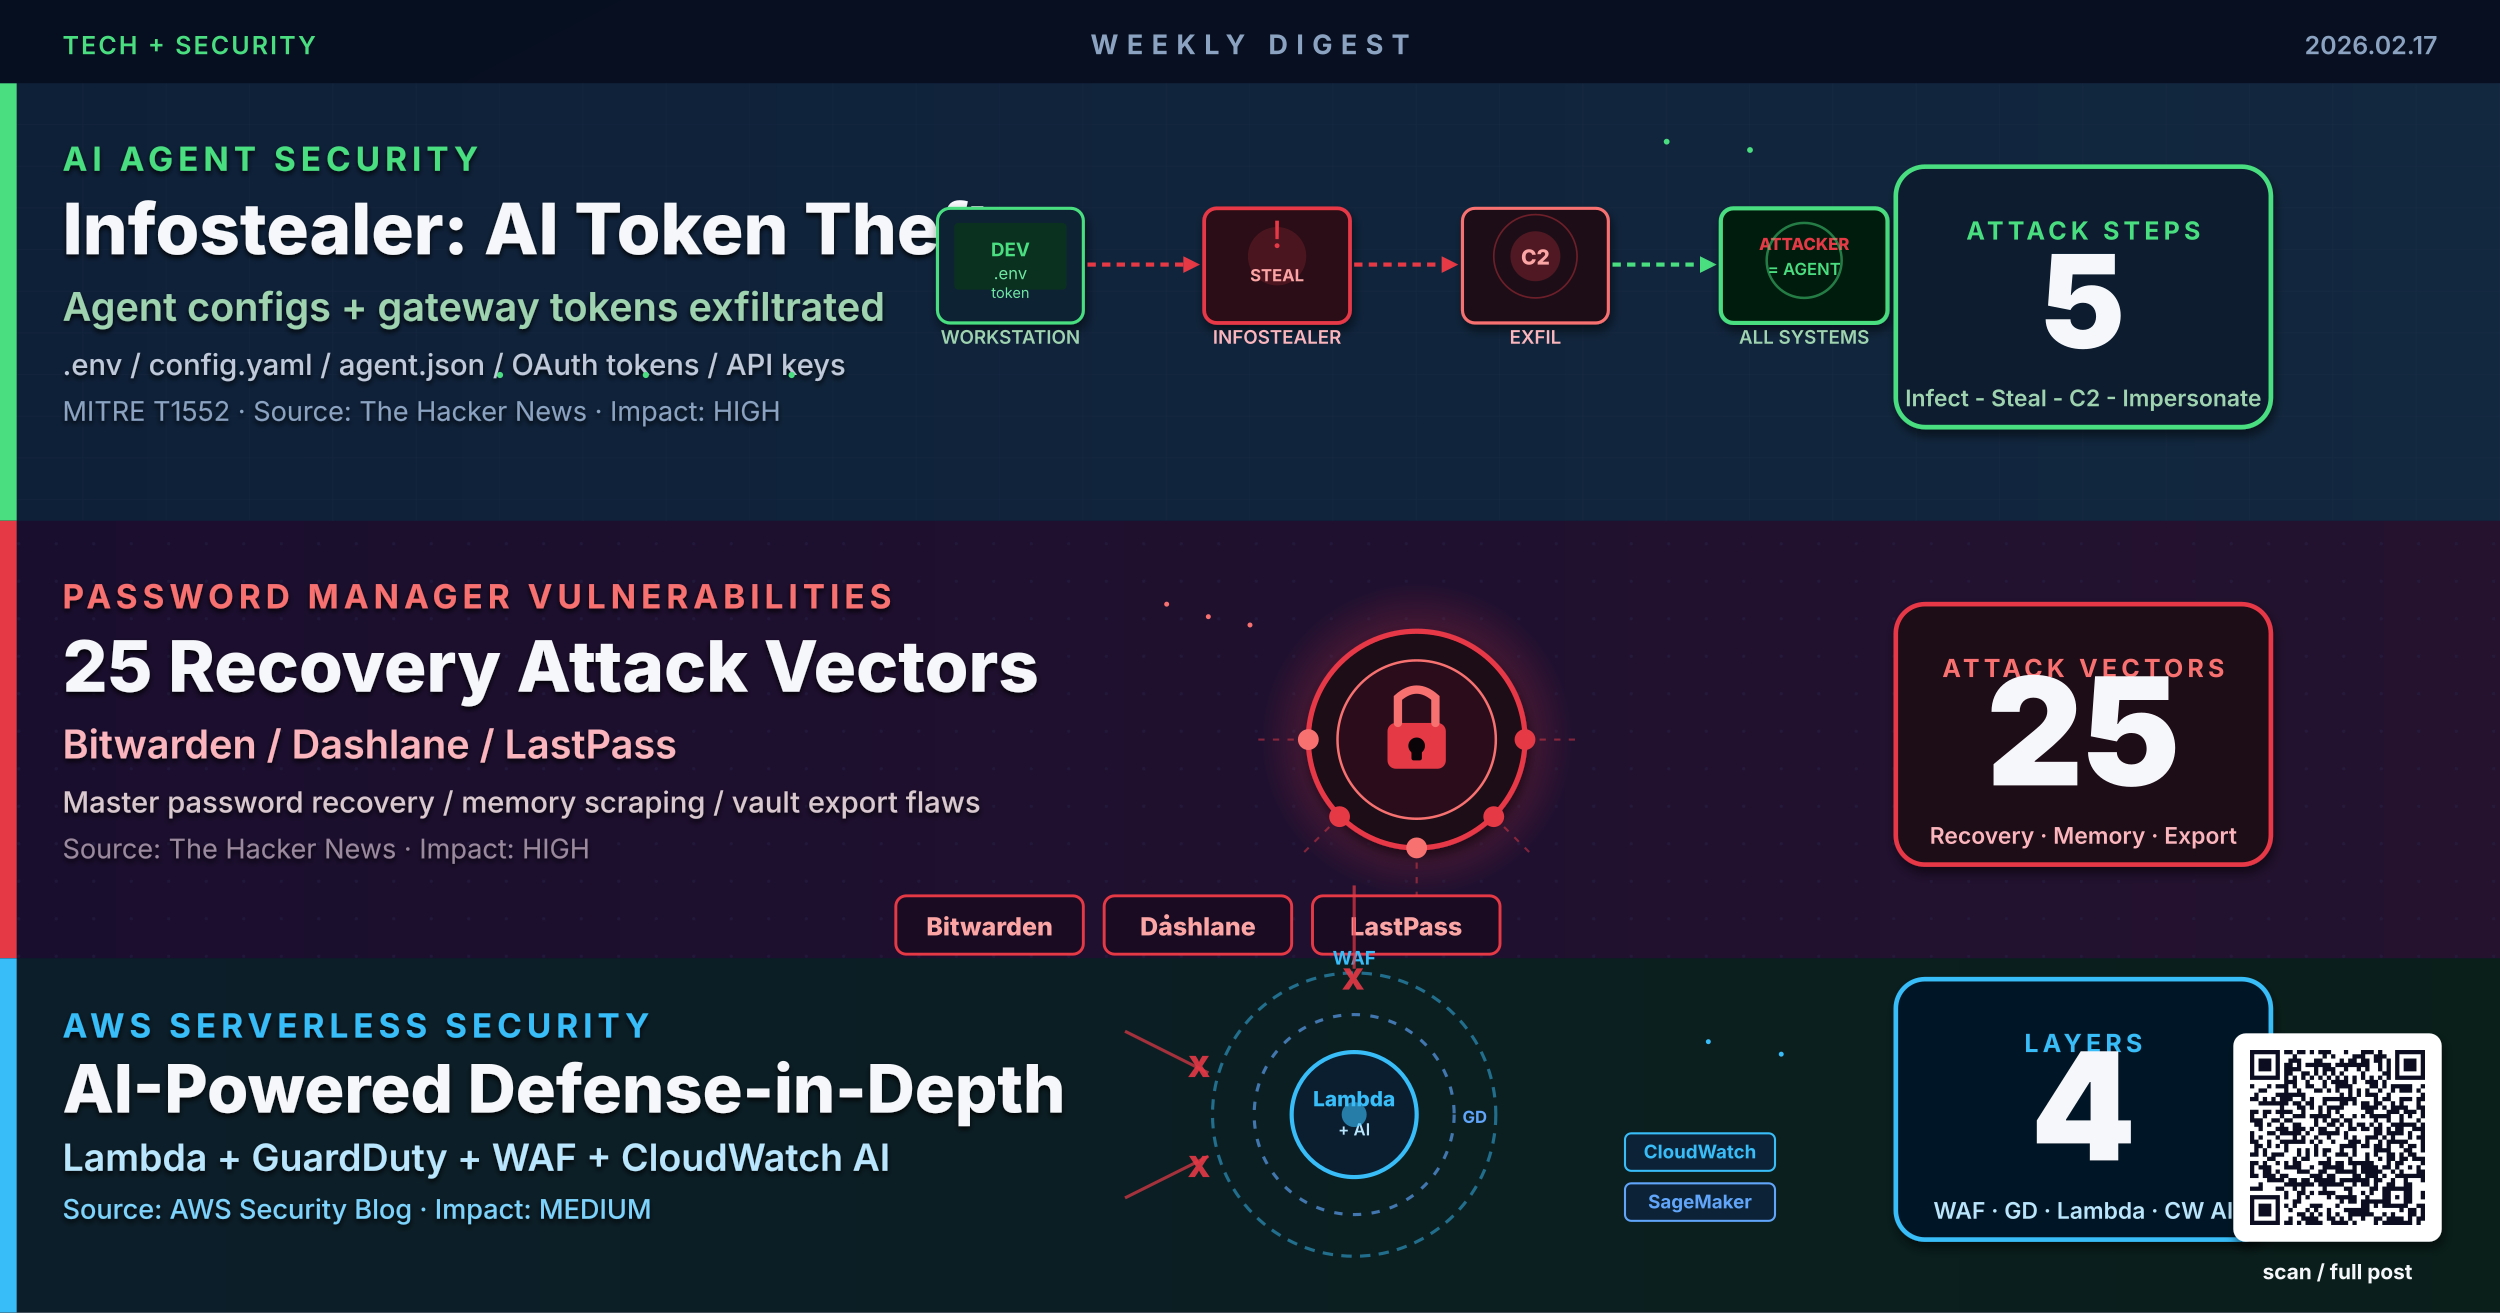
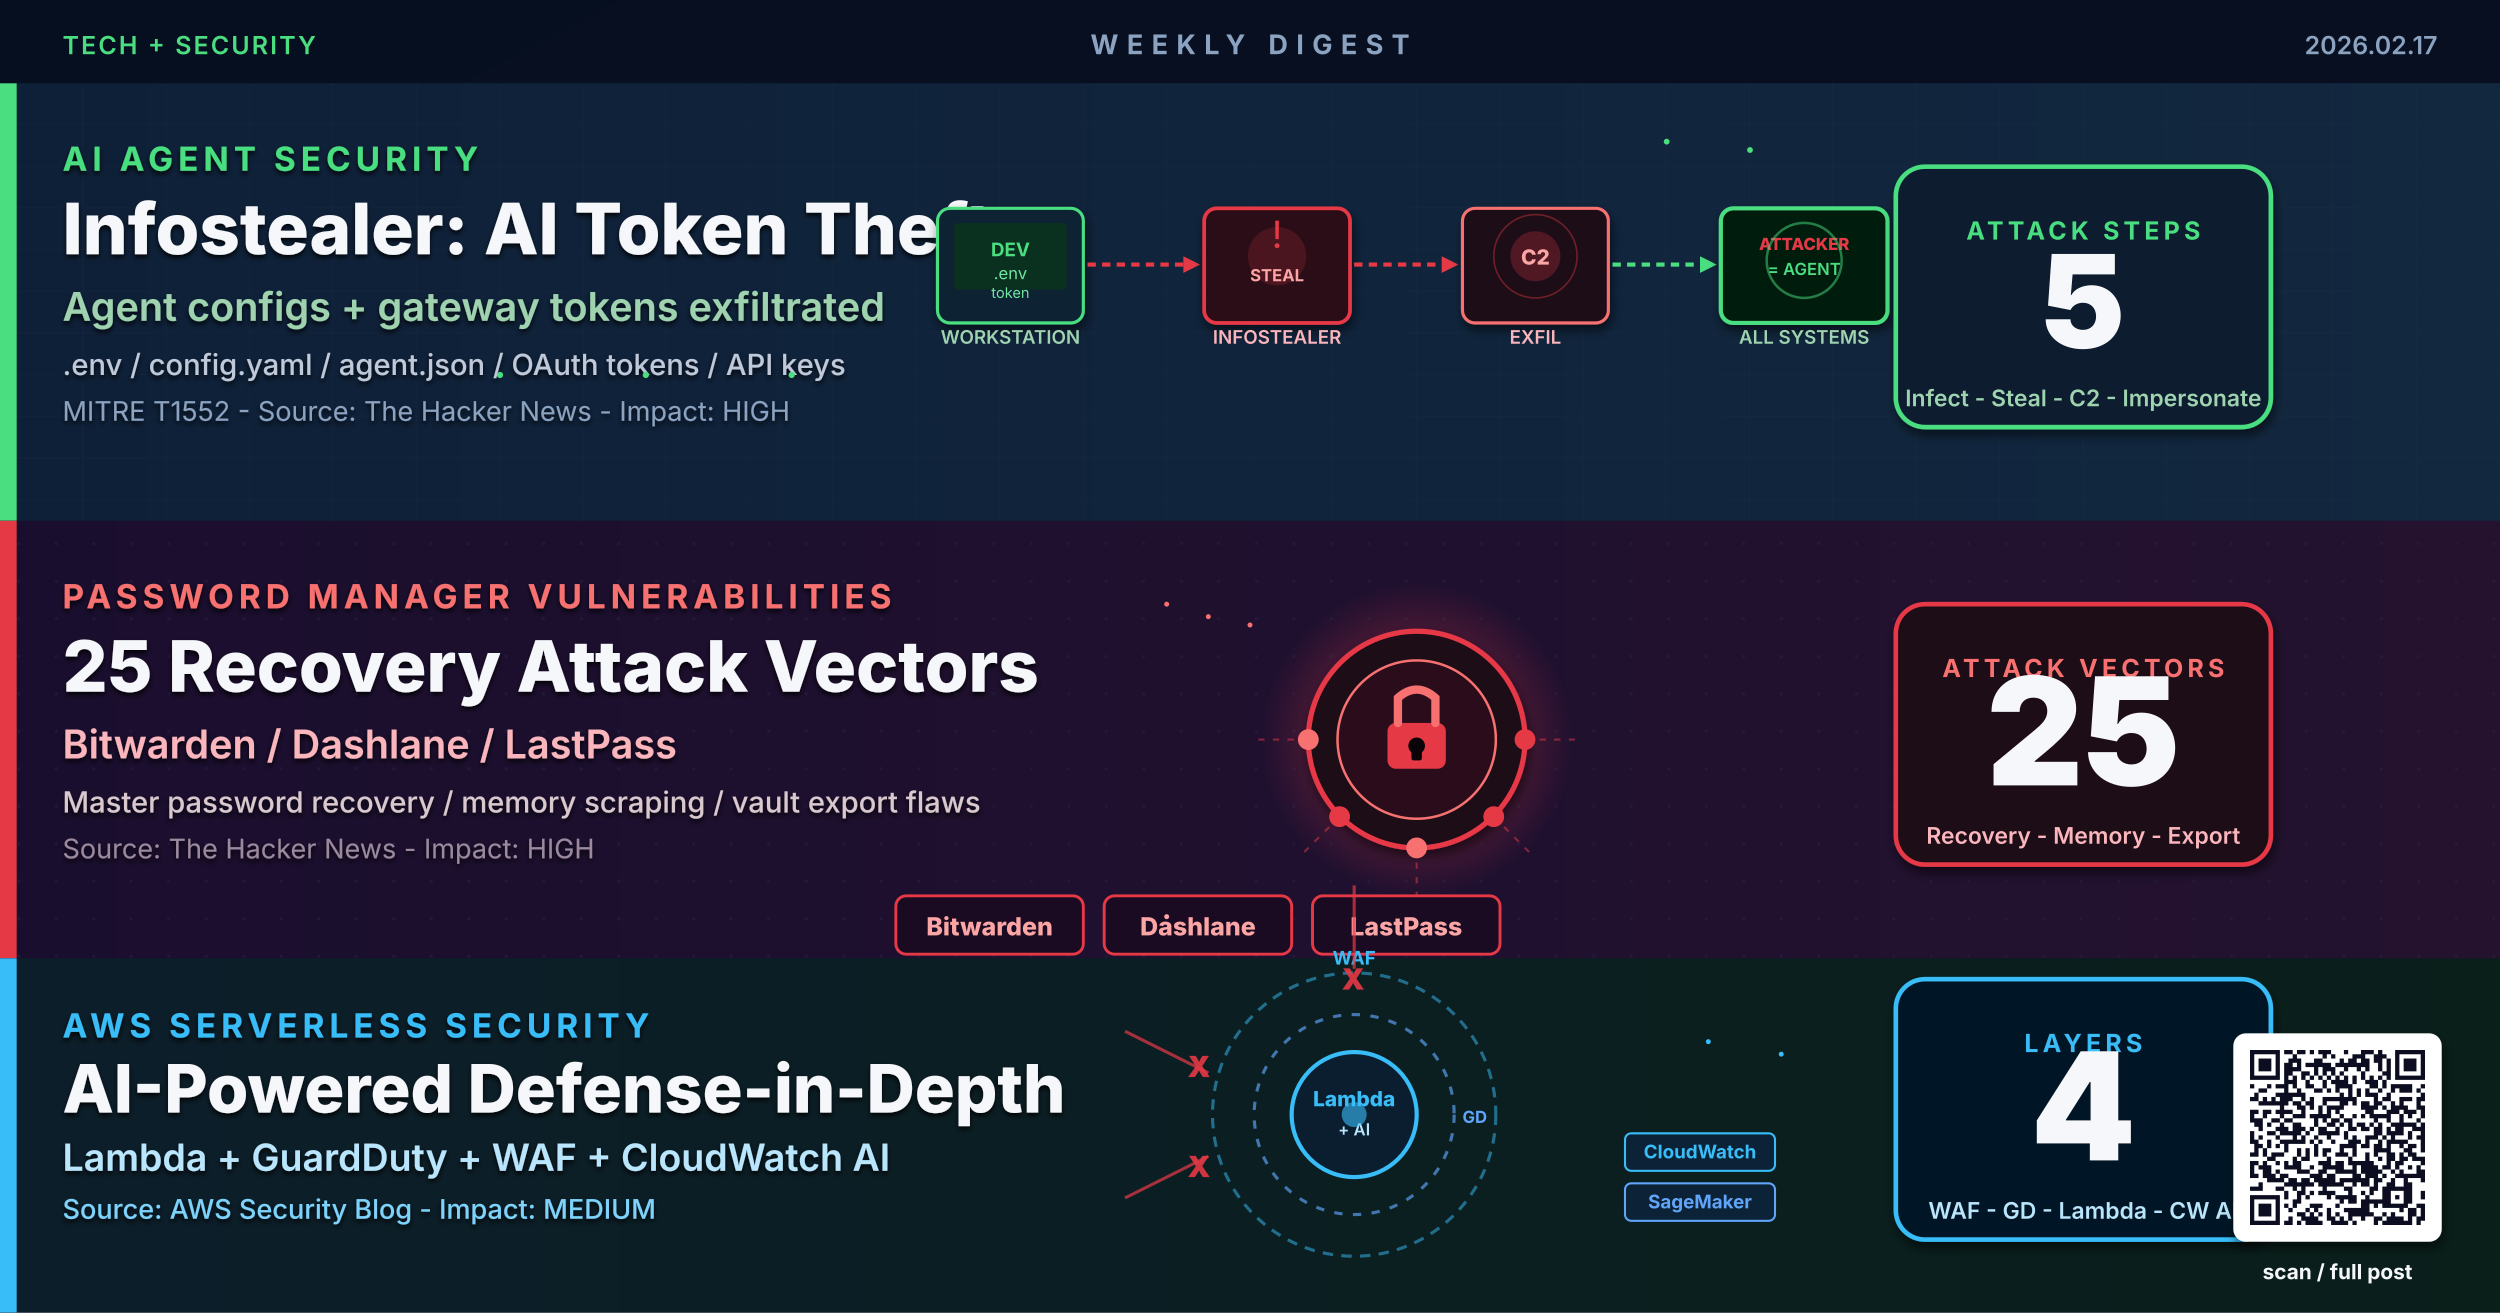
<svg xmlns="http://www.w3.org/2000/svg" viewBox="0 0 1200 630" width="1200" height="630" role="img" aria-label="Research-based weekly digest cover: Infostealer AI agent token theft, password manager 25 attacks, AWS serverless defense-in-depth">
  <defs>
    <linearGradient id="bgSpread" x1="0%" y1="0%" x2="100%" y2="100%">
      <stop offset="0%" stop-color="#0A1226" />
      <stop offset="50%" stop-color="#0C1430" />
      <stop offset="100%" stop-color="#131038" />
    </linearGradient>
    <linearGradient id="bandA" x1="0%" y1="0%" x2="100%" y2="0%">
      <stop offset="0%" stop-color="#0E2038" />
      <stop offset="100%" stop-color="#12283F" />
    </linearGradient>
    <linearGradient id="bandB" x1="0%" y1="0%" x2="100%" y2="0%">
      <stop offset="0%" stop-color="#1A0E2E" />
      <stop offset="100%" stop-color="#24122F" />
    </linearGradient>
    <linearGradient id="bandC" x1="0%" y1="0%" x2="100%" y2="0%">
      <stop offset="0%" stop-color="#0C1E2A" />
      <stop offset="100%" stop-color="#0A1F1A" />
    </linearGradient>
    <radialGradient id="pwGlow" cx="50%" cy="50%" r="50%">
      <stop offset="0%" stop-color="#E63946" stop-opacity="0.6" />
      <stop offset="100%" stop-color="#E63946" stop-opacity="0" />
    </radialGradient>
    <filter id="softShadow" x="-10%" y="-10%" width="130%" height="130%">
      <feGaussianBlur in="SourceAlpha" stdDeviation="2.5" />
      <feOffset dx="1" dy="3" />
      <feComponentTransfer>
        <feFuncA type="linear" slope="0.55" />
      </feComponentTransfer>
      <feMerge>
        <feMergeNode />
        <feMergeNode in="SourceGraphic" />
      </feMerge>
    </filter>
    <filter id="textShadow" x="-5%" y="-5%" width="110%" height="110%">
      <feGaussianBlur in="SourceAlpha" stdDeviation="1.2" />
      <feOffset dx="0" dy="1.5" />
      <feComponentTransfer>
        <feFuncA type="linear" slope="0.85" />
      </feComponentTransfer>
      <feMerge>
        <feMergeNode />
        <feMergeNode in="SourceGraphic" />
      </feMerge>
    </filter>
    <pattern id="dotGrid" x="0" y="0" width="18" height="18" patternUnits="userSpaceOnUse">
      <circle cx="9" cy="9" r="0.8" fill="#2A2A4E" opacity="0.5" />
    </pattern>
    <pattern id="lineGrid" x="0" y="0" width="40" height="20" patternUnits="userSpaceOnUse">
      <path d="M0 20 L40 20" stroke="#2A3A56" stroke-width="0.4" opacity="0.5" />
      <path d="M40 0 L40 20" stroke="#2A3A56" stroke-width="0.4" opacity="0.5" />
    </pattern>
  </defs>
  <rect width="1200" height="630" fill="url(#bgSpread)" />
  <rect x="0" y="0" width="1200" height="40" fill="#060E1E" opacity="0.85" />
  <text x="600" y="26" text-anchor="middle" font-family="Inter, Helvetica, Arial, sans-serif" font-size="13" font-weight="700" letter-spacing="4" fill="#8BA3C0">WEEKLY DIGEST</text>
  <text x="30" y="26" font-family="Inter, Helvetica, Arial, sans-serif" font-size="12" font-weight="600" letter-spacing="1" fill="#4ADE80">TECH + SECURITY</text>
  <text x="1170" y="26" text-anchor="end" font-family="Inter, monospace" font-size="12" font-weight="600" fill="#8BA3C0">2026.02.17</text>
  <g>
    <rect x="0" y="40" width="1200" height="210" fill="url(#bandA)" />
    <rect x="0" y="40" width="1200" height="210" fill="url(#lineGrid)" opacity="0.5" />
    <rect x="0" y="40" width="8" height="210" fill="#4ADE80" />
    <g filter="url(#textShadow)">
      <text x="30" y="82" font-family="Inter, Helvetica, Arial, sans-serif" font-size="16" font-weight="700" letter-spacing="2.4" fill="#4ADE80">AI AGENT SECURITY</text>
      <text x="30" y="122" font-family="Inter, Helvetica, Arial, sans-serif" font-size="34" font-weight="800" fill="#F5F7FA">Infostealer: AI Token Theft</text>
      <text x="30" y="154" font-family="Inter, Helvetica, Arial, sans-serif" font-size="19" font-weight="600" fill="#9FD3B0">Agent configs + gateway tokens exfiltrated</text>
      <text x="30" y="180" font-family="Inter, Helvetica, Arial, sans-serif" font-size="14" font-weight="500" fill="#BFC9D9">.env / config.yaml / agent.json / OAuth tokens / API keys</text>
-       <text x="30" y="202" font-family="Inter, Helvetica, Arial, sans-serif" font-size="13" font-weight="400" fill="#8BA3C0">MITRE T1552 · Source: The Hacker News · Impact: HIGH</text>
+       <text x="30" y="202" font-family="Inter, Helvetica, Arial, sans-serif" font-size="13" font-weight="400" fill="#8BA3C0">MITRE T1552 - Source: The Hacker News - Impact: HIGH</text>
    </g>
    <g transform="translate(540,145)">
      <rect x="-90" y="-45" width="70" height="55" rx="6" fill="#0C2030" stroke="#4ADE80" stroke-width="1.5" filter="url(#softShadow)" />
      <rect x="-82" y="-38" width="54" height="32" rx="2" fill="#0A3020" />
      <text x="-55" y="-22" text-anchor="middle" font-family="Inter, monospace" font-size="9" font-weight="700" fill="#4ADE80">DEV</text>
      <text x="-55" y="-11" text-anchor="middle" font-family="Inter, monospace" font-size="8" fill="#6EE7A0">.env</text>
      <text x="-55" y="-2" text-anchor="middle" font-family="Inter, monospace" font-size="7" fill="#6EE7A0">token</text>
      <text x="-55" y="20" text-anchor="middle" font-family="Inter, monospace" font-size="9" font-weight="600" fill="#9FD3B0">WORKSTATION</text>
      <line x1="-18" y1="-18" x2="28" y2="-18" stroke="#E63946" stroke-width="2" stroke-dasharray="4 3">
        <animate attributeName="stroke-dashoffset" values="0;-14" dur="1.2s" repeatCount="indefinite" />
      </line>
      <polygon points="28,-22 36,-18 28,-14" fill="#E63946" />
      <rect x="38" y="-45" width="70" height="55" rx="6" fill="#2A0C14" stroke="#E63946" stroke-width="1.8" filter="url(#softShadow)" />
      <circle cx="73" cy="-22" r="14" fill="#E63946" opacity="0.18" />
      <text x="73" y="-26" text-anchor="middle" font-family="Inter, monospace" font-size="18" fill="#E63946">!</text>
      <text x="73" y="-10" text-anchor="middle" font-family="Inter, monospace" font-size="8" font-weight="700" fill="#FCA5A5">STEAL</text>
      <text x="73" y="20" text-anchor="middle" font-family="Inter, monospace" font-size="9" font-weight="600" fill="#FBB6BD">INFOSTEALER</text>
      <line x1="110" y1="-18" x2="152" y2="-18" stroke="#E63946" stroke-width="2" stroke-dasharray="4 3">
        <animate attributeName="stroke-dashoffset" values="0;-14" dur="1.0s" repeatCount="indefinite" />
      </line>
      <polygon points="152,-22 160,-18 152,-14" fill="#E63946" />
      <rect x="162" y="-45" width="70" height="55" rx="6" fill="#1E0814" stroke="#F87171" stroke-width="1.5" filter="url(#softShadow)" />
      <circle cx="197" cy="-22" r="12" fill="#E63946" opacity="0.25" />
      <text x="197" y="-18" text-anchor="middle" font-family="Inter, monospace" font-size="10" font-weight="800" fill="#FCA5A5">C2</text>
      <text x="197" y="20" text-anchor="middle" font-family="Inter, monospace" font-size="9" font-weight="600" fill="#FBB6BD">EXFIL</text>
      <circle cx="197" cy="-22" r="20" fill="none" stroke="#E63946" stroke-width="0.8" opacity="0.4">
        <animate attributeName="r" values="14;24;14" dur="2.5s" repeatCount="indefinite" />
        <animate attributeName="opacity" values="0.6;0;0.6" dur="2.5s" repeatCount="indefinite" />
      </circle>
      <line x1="234" y1="-18" x2="276" y2="-18" stroke="#4ADE80" stroke-width="2" stroke-dasharray="4 3">
        <animate attributeName="stroke-dashoffset" values="0;-14" dur="1.3s" repeatCount="indefinite" />
      </line>
      <polygon points="276,-22 284,-18 276,-14" fill="#4ADE80" />
      <rect x="286" y="-45" width="80" height="55" rx="6" fill="#061C0C" stroke="#4ADE80" stroke-width="2" filter="url(#softShadow)" />
      <text x="326" y="-25" text-anchor="middle" font-family="Inter, monospace" font-size="8" font-weight="800" fill="#E63946">ATTACKER</text>
      <text x="326" y="-13" text-anchor="middle" font-family="Inter, monospace" font-size="8" font-weight="600" fill="#4ADE80">= AGENT</text>
      <text x="326" y="20" text-anchor="middle" font-family="Inter, monospace" font-size="9" font-weight="600" fill="#9FD3B0">ALL SYSTEMS</text>
      <circle cx="326" cy="-20" r="18" fill="none" stroke="#4ADE80" stroke-width="1.2" opacity="0.5">
        <animate attributeName="r" values="16;26;16" dur="2.2s" repeatCount="indefinite" />
        <animate attributeName="opacity" values="0.7;0;0.7" dur="2.2s" repeatCount="indefinite" />
      </circle>
    </g>
    <g transform="translate(990,145)" filter="url(#softShadow)">
      <rect x="-80" y="-65" width="180" height="125" rx="14" fill="#0A1B2E" stroke="#4ADE80" stroke-width="2.2" />
      <text x="10" y="-30" text-anchor="middle" font-family="Inter, Helvetica, Arial, sans-serif" font-size="12" font-weight="700" letter-spacing="2" fill="#4ADE80">ATTACK STEPS</text>
      <text x="10" y="22" text-anchor="middle" font-family="Inter, Helvetica, Arial, sans-serif" font-size="62" font-weight="900" fill="#F5F7FA">5</text>
      <text x="10" y="50" text-anchor="middle" font-family="Inter, Helvetica, Arial, sans-serif" font-size="11" font-weight="600" fill="#9FD3B0">Infect - Steal - C2 - Impersonate</text>
    </g>
    <circle cx="240" cy="180" r="1.5" fill="#4ADE80">
      <animate attributeName="opacity" values="0;1;0" dur="1.8s" repeatCount="indefinite" />
    </circle>
    <circle cx="310" cy="180" r="1.5" fill="#4ADE80">
      <animate attributeName="opacity" values="0;1;0" dur="1.6s" begin="0.2s" repeatCount="indefinite" />
    </circle>
    <circle cx="380" cy="180" r="1.5" fill="#4ADE80">
      <animate attributeName="opacity" values="0;1;0" dur="2.0s" begin="0.4s" repeatCount="indefinite" />
    </circle>
  </g>
  <g>
    <rect x="0" y="250" width="1200" height="210" fill="url(#bandB)" />
    <rect x="0" y="250" width="1200" height="210" fill="url(#dotGrid)" opacity="0.7" />
    <rect x="0" y="250" width="8" height="210" fill="#E63946" />
    <g filter="url(#textShadow)">
      <text x="30" y="292" font-family="Inter, Helvetica, Arial, sans-serif" font-size="16" font-weight="700" letter-spacing="2.4" fill="#F87171">PASSWORD MANAGER VULNERABILITIES</text>
      <text x="30" y="332" font-family="Inter, Helvetica, Arial, sans-serif" font-size="34" font-weight="800" fill="#F5F7FA">25 Recovery Attack Vectors</text>
      <text x="30" y="364" font-family="Inter, Helvetica, Arial, sans-serif" font-size="19" font-weight="600" fill="#FBB6BD">Bitwarden / Dashlane / LastPass</text>
      <text x="30" y="390" font-family="Inter, Helvetica, Arial, sans-serif" font-size="14" font-weight="500" fill="#D9C9CE">Master password recovery / memory scraping / vault export flaws</text>
-       <text x="30" y="412" font-family="Inter, Helvetica, Arial, sans-serif" font-size="13" font-weight="400" fill="#9B8A9E">Source: The Hacker News · Impact: HIGH</text>
+       <text x="30" y="412" font-family="Inter, Helvetica, Arial, sans-serif" font-size="13" font-weight="400" fill="#9B8A9E">Source: The Hacker News - Impact: HIGH</text>
    </g>
    <g transform="translate(680,355)">
      <circle cx="0" cy="0" r="75" fill="url(#pwGlow)">
        <animate attributeName="r" values="55;80;55" dur="3.5s" repeatCount="indefinite" />
        <animate attributeName="opacity" values="0.4;0.9;0.4" dur="3.5s" repeatCount="indefinite" />
      </circle>
      <circle cx="0" cy="0" r="52" fill="#1E0814" stroke="#E63946" stroke-width="2.5" filter="url(#softShadow)" />
      <circle cx="0" cy="0" r="38" fill="#2A0C1A" stroke="#F87171" stroke-width="1.2" />
      <rect x="-14" y="-8" width="28" height="22" rx="4" fill="#E63946" />
      <path d="M-9 -8 L-9 -20 Q0 -28 9 -20 L9 -8" fill="none" stroke="#F87171" stroke-width="4" stroke-linecap="round" />
      <circle cx="0" cy="3" r="4" fill="#0A0408" />
      <rect x="-2.5" y="3" width="5" height="7" rx="1" fill="#0A0408" />
      <g stroke="#E63946" stroke-width="1" opacity="0.5" stroke-dasharray="3 4">
        <line x1="52" y1="0" x2="80" y2="0" />
        <line x1="37" y1="37" x2="56" y2="56" />
        <line x1="0" y1="52" x2="0" y2="80" />
        <line x1="-37" y1="37" x2="-56" y2="56" />
        <line x1="-52" y1="0" x2="-80" y2="0" />
      </g>
      <circle cx="52" cy="0" r="5" fill="#E63946">
        <animate attributeName="opacity" values="0.3;1;0.3" dur="1.8s" repeatCount="indefinite" />
      </circle>
      <circle cx="37" cy="37" r="5" fill="#E63946">
        <animate attributeName="opacity" values="0.3;1;0.3" dur="2.1s" begin="0.4s" repeatCount="indefinite" />
      </circle>
      <circle cx="0" cy="52" r="5" fill="#F87171">
        <animate attributeName="opacity" values="0.3;1;0.3" dur="1.6s" begin="0.8s" repeatCount="indefinite" />
      </circle>
      <circle cx="-37" cy="37" r="5" fill="#E63946">
        <animate attributeName="opacity" values="0.3;1;0.3" dur="2.3s" begin="0.2s" repeatCount="indefinite" />
      </circle>
      <circle cx="-52" cy="0" r="5" fill="#F87171">
        <animate attributeName="opacity" values="0.3;1;0.3" dur="1.9s" begin="0.6s" repeatCount="indefinite" />
      </circle>
    </g>
    <g transform="translate(430,430)">
      <rect x="0" y="0" width="90" height="28" rx="5" fill="#1A0A22" stroke="#E63946" stroke-width="1.4" />
      <text x="45" y="19" text-anchor="middle" font-family="Inter, Helvetica, Arial, sans-serif" font-size="12" font-weight="800" fill="#FCA5A5">Bitwarden</text>
    </g>
    <g transform="translate(530,430)">
      <rect x="0" y="0" width="90" height="28" rx="5" fill="#1A0A22" stroke="#E63946" stroke-width="1.4" />
      <text x="45" y="19" text-anchor="middle" font-family="Inter, Helvetica, Arial, sans-serif" font-size="12" font-weight="800" fill="#FCA5A5">Dashlane</text>
    </g>
    <g transform="translate(630,430)">
      <rect x="0" y="0" width="90" height="28" rx="5" fill="#1A0A22" stroke="#E63946" stroke-width="1.4" />
      <text x="45" y="19" text-anchor="middle" font-family="Inter, Helvetica, Arial, sans-serif" font-size="12" font-weight="800" fill="#FCA5A5">LastPass</text>
    </g>
    <g transform="translate(990,355)" filter="url(#softShadow)">
      <rect x="-80" y="-65" width="180" height="125" rx="14" fill="#1E0A14" stroke="#E63946" stroke-width="2.2" />
      <text x="10" y="-30" text-anchor="middle" font-family="Inter, Helvetica, Arial, sans-serif" font-size="12" font-weight="700" letter-spacing="2" fill="#F87171">ATTACK VECTORS</text>
      <text x="10" y="22" text-anchor="middle" font-family="Inter, Helvetica, Arial, sans-serif" font-size="72" font-weight="900" fill="#F5F7FA">25</text>
-       <text x="10" y="50" text-anchor="middle" font-family="Inter, Helvetica, Arial, sans-serif" font-size="11" font-weight="600" fill="#FBB6BD">Recovery · Memory · Export</text>
+       <text x="10" y="50" text-anchor="middle" font-family="Inter, Helvetica, Arial, sans-serif" font-size="11" font-weight="600" fill="#FBB6BD">Recovery - Memory - Export</text>
    </g>
    <circle cx="560" cy="290" r="1.2" fill="#F87171">
      <animate attributeName="opacity" values="0;1;0" dur="1.8s" repeatCount="indefinite" />
    </circle>
    <circle cx="580" cy="296" r="1.2" fill="#F87171">
      <animate attributeName="opacity" values="0;1;0" dur="1.6s" begin="0.3s" repeatCount="indefinite" />
    </circle>
    <circle cx="600" cy="300" r="1.2" fill="#F87171">
      <animate attributeName="opacity" values="0;1;0" dur="2.0s" begin="0.6s" repeatCount="indefinite" />
    </circle>
  </g>
  <g>
    <rect x="0" y="460" width="1200" height="170" fill="url(#bandC)" />
    <rect x="0" y="460" width="8" height="170" fill="#38BDF8" />
    <g filter="url(#textShadow)">
      <text x="30" y="498" font-family="Inter, Helvetica, Arial, sans-serif" font-size="16" font-weight="700" letter-spacing="2.4" fill="#38BDF8">AWS SERVERLESS SECURITY</text>
      <text x="30" y="534" font-family="Inter, Helvetica, Arial, sans-serif" font-size="32" font-weight="800" fill="#F5F7FA">AI-Powered Defense-in-Depth</text>
      <text x="30" y="562" font-family="Inter, Helvetica, Arial, sans-serif" font-size="18" font-weight="600" fill="#BAE6FD">Lambda + GuardDuty + WAF + CloudWatch AI</text>
-       <text x="30" y="585" font-family="Inter, Helvetica, Arial, sans-serif" font-size="13" font-weight="500" fill="#7DD3FC">Source: AWS Security Blog · Impact: MEDIUM</text>
+       <text x="30" y="585" font-family="Inter, Helvetica, Arial, sans-serif" font-size="13" font-weight="500" fill="#7DD3FC">Source: AWS Security Blog - Impact: MEDIUM</text>
    </g>
    <g transform="translate(650,535)">
      <circle cx="0" cy="0" r="68" fill="none" stroke="#38BDF8" stroke-width="1.5" stroke-dasharray="5 4" opacity="0.5">
        <animate attributeName="stroke-dashoffset" values="0;-18" dur="4s" repeatCount="indefinite" />
      </circle>
      <text x="0" y="-72" text-anchor="middle" font-family="Inter, monospace" font-size="9" font-weight="700" fill="#38BDF8">WAF</text>
      <circle cx="0" cy="0" r="48" fill="none" stroke="#60A5FA" stroke-width="1.5" stroke-dasharray="4 5" opacity="0.65">
        <animate attributeName="stroke-dashoffset" values="0;18" dur="3s" repeatCount="indefinite" />
      </circle>
      <text x="52" y="4" text-anchor="start" font-family="Inter, monospace" font-size="8" font-weight="700" fill="#60A5FA">GD</text>
      <circle cx="0" cy="0" r="30" fill="#0A1E30" stroke="#38BDF8" stroke-width="2" />
      <text x="0" y="-4" text-anchor="middle" font-family="Inter, monospace" font-size="10" font-weight="800" fill="#38BDF8">Lambda</text>
      <text x="0" y="10" text-anchor="middle" font-family="Inter, monospace" font-size="8" font-weight="600" fill="#BAE6FD">+ AI</text>
      <circle cx="0" cy="0" r="6" fill="#38BDF8" opacity="0.6">
        <animate attributeName="r" values="4;10;4" dur="2.8s" repeatCount="indefinite" />
        <animate attributeName="opacity" values="0.7;0.1;0.7" dur="2.8s" repeatCount="indefinite" />
      </circle>
      <g stroke="#E63946" stroke-width="1.5" opacity="0.7">
        <line x1="-110" y1="-40" x2="-70" y2="-20">
          <animate attributeName="opacity" values="0.2;0.8;0.2" dur="2.4s" repeatCount="indefinite" />
        </line>
        <line x1="-110" y1="40" x2="-70" y2="20">
          <animate attributeName="opacity" values="0.2;0.8;0.2" dur="1.9s" begin="0.5s" repeatCount="indefinite" />
        </line>
        <line x1="0" y1="-110" x2="0" y2="-70">
          <animate attributeName="opacity" values="0.2;0.8;0.2" dur="2.1s" begin="0.3s" repeatCount="indefinite" />
        </line>
      </g>
      <text x="-80" y="-18" font-family="Inter, monospace" font-size="14" font-weight="900" fill="#E63946" opacity="0.9">X</text>
      <text x="-80" y="30" font-family="Inter, monospace" font-size="14" font-weight="900" fill="#E63946" opacity="0.9">X</text>
      <text x="-6" y="-60" font-family="Inter, monospace" font-size="14" font-weight="900" fill="#E63946" opacity="0.9">X</text>
    </g>
    <g transform="translate(780,556)">
      <rect x="0" y="-12" width="72" height="18" rx="3" fill="#0C2236" stroke="#38BDF8" stroke-width="1" />
      <text x="36" y="0" text-anchor="middle" font-family="Inter, monospace" font-size="9" font-weight="700" fill="#38BDF8">CloudWatch</text>
    </g>
    <g transform="translate(780,580)">
      <rect x="0" y="-12" width="72" height="18" rx="3" fill="#0C2236" stroke="#60A5FA" stroke-width="1" />
      <text x="36" y="0" text-anchor="middle" font-family="Inter, monospace" font-size="9" font-weight="700" fill="#60A5FA">SageMaker</text>
    </g>
    <g transform="translate(990,535)" filter="url(#softShadow)">
      <rect x="-80" y="-65" width="180" height="125" rx="14" fill="#061826" stroke="#38BDF8" stroke-width="2.2" />
      <text x="10" y="-30" text-anchor="middle" font-family="Inter, Helvetica, Arial, sans-serif" font-size="12" font-weight="700" letter-spacing="2" fill="#38BDF8">LAYERS</text>
      <text x="10" y="22" text-anchor="middle" font-family="Inter, Helvetica, Arial, sans-serif" font-size="72" font-weight="900" fill="#F5F7FA">4</text>
-       <text x="10" y="50" text-anchor="middle" font-family="Inter, Helvetica, Arial, sans-serif" font-size="11" font-weight="600" fill="#BAE6FD">WAF · GD · Lambda · CW AI</text>
+       <text x="10" y="50" text-anchor="middle" font-family="Inter, Helvetica, Arial, sans-serif" font-size="11" font-weight="600" fill="#BAE6FD">WAF - GD - Lambda - CW AI</text>
    </g>
    <circle cx="820" cy="500" r="1.2" fill="#38BDF8">
      <animate attributeName="opacity" values="0;1;0" dur="2.2s" repeatCount="indefinite" />
    </circle>
    <circle cx="855" cy="506" r="1.2" fill="#38BDF8">
      <animate attributeName="opacity" values="0;1;0" dur="1.8s" begin="0.5s" repeatCount="indefinite" />
    </circle>
  </g>
  <circle cx="800" cy="68" r="1.4" fill="#4ADE80">
    <animate attributeName="opacity" values="0.2;1;0.2" dur="2.0s" repeatCount="indefinite" />
  </circle>
  <circle cx="840" cy="72" r="1.4" fill="#4ADE80">
    <animate attributeName="opacity" values="0.2;1;0.2" dur="1.6s" begin="0.4s" repeatCount="indefinite" />
  </circle>
  <circle cx="560" cy="440" r="1.2" fill="#FCA5A5">
    <animate attributeName="opacity" values="0;1;0" dur="1.8s" begin="0.3s" repeatCount="indefinite" />
  </circle>
  <g transform="translate(1080,504)" filter="url(#softShadow)">
    <rect x="-8" y="-8" width="100" height="100" rx="6" fill="#FFFFFF" />
    <g transform="scale(2.04878)" fill="#0A1020">
      <path d="M0 0h7v1h-7zM8 0h2v1h-2zM11 0h2v1h-2zM14 0h1v1h-1zM16 0h3v1h-3zM22 0h1v1h-1zM26 0h3v1h-3zM30 0h1v1h-1zM34 0h7v1h-7zM0 1h1v1h-1zM6 1h1v1h-1zM10 1h1v1h-1zM17 1h1v1h-1zM19 1h1v1h-1zM24 1h3v1h-3zM29 1h3v1h-3zM34 1h1v1h-1zM40 1h1v1h-1zM0 2h1v1h-1zM2 2h3v1h-3zM6 2h1v1h-1zM9 2h3v1h-3zM15 2h2v1h-2zM21 2h1v1h-1zM23 2h2v1h-2zM26 2h2v1h-2zM29 2h2v1h-2zM32 2h1v1h-1zM34 2h1v1h-1zM36 2h3v1h-3zM40 2h1v1h-1zM0 3h1v1h-1zM2 3h3v1h-3zM6 3h1v1h-1zM8 3h2v1h-2zM11 3h1v1h-1zM13 3h6v1h-6zM20 3h8v1h-8zM30 3h1v1h-1zM32 3h1v1h-1zM34 3h1v1h-1zM36 3h3v1h-3zM40 3h1v1h-1zM0 4h1v1h-1zM2 4h3v1h-3zM6 4h1v1h-1zM8 4h4v1h-4zM15 4h1v1h-1zM17 4h3v1h-3zM22 4h1v1h-1zM25 4h1v1h-1zM27 4h1v1h-1zM30 4h1v1h-1zM32 4h1v1h-1zM34 4h1v1h-1zM36 4h3v1h-3zM40 4h1v1h-1zM0 5h1v1h-1zM6 5h1v1h-1zM8 5h2v1h-2zM12 5h2v1h-2zM15 5h1v1h-1zM17 5h1v1h-1zM19 5h1v1h-1zM21 5h1v1h-1zM26 5h1v1h-1zM31 5h2v1h-2zM34 5h1v1h-1zM40 5h1v1h-1zM0 6h7v1h-7zM8 6h1v1h-1zM10 6h1v1h-1zM12 6h1v1h-1zM14 6h1v1h-1zM16 6h1v1h-1zM18 6h1v1h-1zM20 6h1v1h-1zM22 6h1v1h-1zM24 6h1v1h-1zM26 6h1v1h-1zM28 6h1v1h-1zM30 6h1v1h-1zM32 6h1v1h-1zM34 6h7v1h-7zM8 7h3v1h-3zM13 7h1v1h-1zM17 7h1v1h-1zM19 7h4v1h-4zM24 7h1v1h-1zM27 7h3v1h-3zM31 7h1v1h-1zM0 8h1v1h-1zM4 8h1v1h-1zM6 8h3v1h-3zM10 8h1v1h-1zM13 8h2v1h-2zM17 8h1v1h-1zM20 8h4v1h-4zM28 8h2v1h-2zM31 8h1v1h-1zM33 8h5v1h-5zM40 8h1v1h-1zM2 9h2v1h-2zM8 9h1v1h-1zM11 9h1v1h-1zM15 9h2v1h-2zM18 9h1v1h-1zM20 9h1v1h-1zM23 9h1v1h-1zM25 9h1v1h-1zM27 9h1v1h-1zM30 9h1v1h-1zM33 9h1v1h-1zM35 9h3v1h-3zM39 9h1v1h-1zM1 10h1v1h-1zM6 10h7v1h-7zM21 10h1v1h-1zM23 10h1v1h-1zM25 10h1v1h-1zM27 10h3v1h-3zM32 10h1v1h-1zM40 10h1v1h-1zM0 11h2v1h-2zM3 11h1v1h-1zM5 11h1v1h-1zM7 11h3v1h-3zM12 11h1v1h-1zM14 11h1v1h-1zM17 11h8v1h-8zM29 11h1v1h-1zM31 11h2v1h-2zM35 11h3v1h-3zM39 11h2v1h-2zM2 12h7v1h-7zM10 12h2v1h-2zM13 12h2v1h-2zM17 12h1v1h-1zM21 12h2v1h-2zM24 12h1v1h-1zM26 12h2v1h-2zM29 12h2v1h-2zM33 12h1v1h-1zM35 12h1v1h-1zM39 12h1v1h-1zM7 13h1v1h-1zM11 13h2v1h-2zM14 13h1v1h-1zM16 13h1v1h-1zM18 13h4v1h-4zM26 13h4v1h-4zM31 13h1v1h-1zM33 13h4v1h-4zM39 13h2v1h-2zM0 14h2v1h-2zM3 14h2v1h-2zM6 14h4v1h-4zM12 14h1v1h-1zM16 14h1v1h-1zM18 14h1v1h-1zM20 14h1v1h-1zM27 14h2v1h-2zM32 14h3v1h-3zM36 14h3v1h-3zM40 14h1v1h-1zM0 15h1v1h-1zM3 15h1v1h-1zM7 15h1v1h-1zM10 15h3v1h-3zM14 15h5v1h-5zM21 15h1v1h-1zM24 15h1v1h-1zM26 15h1v1h-1zM28 15h5v1h-5zM35 15h1v1h-1zM37 15h1v1h-1zM40 15h1v1h-1zM0 16h3v1h-3zM5 16h2v1h-2zM8 16h2v1h-2zM15 16h1v1h-1zM17 16h1v1h-1zM19 16h2v1h-2zM22 16h2v1h-2zM29 16h1v1h-1zM32 16h1v1h-1zM35 16h1v1h-1zM39 16h1v1h-1zM1 17h2v1h-2zM4 17h1v1h-1zM7 17h1v1h-1zM10 17h2v1h-2zM15 17h1v1h-1zM18 17h2v1h-2zM21 17h1v1h-1zM23 17h1v1h-1zM25 17h2v1h-2zM28 17h1v1h-1zM30 17h1v1h-1zM33 17h6v1h-6zM40 17h1v1h-1zM2 18h1v1h-1zM6 18h3v1h-3zM10 18h3v1h-3zM14 18h1v1h-1zM16 18h2v1h-2zM20 18h1v1h-1zM23 18h2v1h-2zM26 18h2v1h-2zM29 18h2v1h-2zM32 18h1v1h-1zM34 18h2v1h-2zM38 18h3v1h-3zM0 19h1v1h-1zM4 19h2v1h-2zM7 19h5v1h-5zM13 19h1v1h-1zM16 19h5v1h-5zM22 19h1v1h-1zM29 19h2v1h-2zM32 19h4v1h-4zM37 19h1v1h-1zM40 19h1v1h-1zM0 20h1v1h-1zM2 20h1v1h-1zM6 20h1v1h-1zM10 20h1v1h-1zM12 20h1v1h-1zM15 20h1v1h-1zM18 20h1v1h-1zM22 20h1v1h-1zM24 20h1v1h-1zM27 20h3v1h-3zM31 20h1v1h-1zM33 20h1v1h-1zM37 20h1v1h-1zM39 20h2v1h-2zM0 21h2v1h-2zM4 21h1v1h-1zM7 21h6v1h-6zM14 21h1v1h-1zM16 21h1v1h-1zM19 21h1v1h-1zM23 21h3v1h-3zM27 21h1v1h-1zM30 21h1v1h-1zM32 21h5v1h-5zM40 21h1v1h-1zM1 22h2v1h-2zM4 22h1v1h-1zM6 22h1v1h-1zM8 22h1v1h-1zM15 22h1v1h-1zM21 22h4v1h-4zM26 22h2v1h-2zM29 22h2v1h-2zM32 22h1v1h-1zM35 22h1v1h-1zM37 22h2v1h-2zM40 22h1v1h-1zM1 23h1v1h-1zM3 23h1v1h-1zM8 23h1v1h-1zM11 23h1v1h-1zM13 23h1v1h-1zM15 23h1v1h-1zM17 23h2v1h-2zM21 23h1v1h-1zM24 23h1v1h-1zM29 23h4v1h-4zM36 23h2v1h-2zM40 23h1v1h-1zM0 24h2v1h-2zM3 24h1v1h-1zM5 24h3v1h-3zM11 24h1v1h-1zM13 24h1v1h-1zM15 24h1v1h-1zM17 24h1v1h-1zM20 24h3v1h-3zM24 24h1v1h-1zM27 24h1v1h-1zM29 24h1v1h-1zM32 24h2v1h-2zM35 24h1v1h-1zM37 24h2v1h-2zM4 25h2v1h-2zM10 25h1v1h-1zM12 25h2v1h-2zM18 25h1v1h-1zM23 25h1v1h-1zM27 25h1v1h-1zM30 25h1v1h-1zM32 25h2v1h-2zM35 25h2v1h-2zM38 25h3v1h-3zM0 26h2v1h-2zM3 26h1v1h-1zM6 26h1v1h-1zM8 26h1v1h-1zM10 26h2v1h-2zM16 26h3v1h-3zM20 26h2v1h-2zM23 26h6v1h-6zM32 26h1v1h-1zM34 26h2v1h-2zM40 26h1v1h-1zM0 27h1v1h-1zM2 27h3v1h-3zM8 27h4v1h-4zM14 27h1v1h-1zM17 27h5v1h-5zM24 27h1v1h-1zM26 27h4v1h-4zM31 27h2v1h-2zM34 27h1v1h-1zM37 27h1v1h-1zM39 27h1v1h-1zM0 28h1v1h-1zM3 28h2v1h-2zM6 28h1v1h-1zM11 28h3v1h-3zM16 28h2v1h-2zM20 28h5v1h-5zM26 28h5v1h-5zM33 28h1v1h-1zM35 28h1v1h-1zM39 28h2v1h-2zM0 29h2v1h-2zM3 29h3v1h-3zM7 29h2v1h-2zM14 29h3v1h-3zM18 29h2v1h-2zM24 29h2v1h-2zM27 29h3v1h-3zM31 29h1v1h-1zM34 29h7v1h-7zM4 30h4v1h-4zM9 30h2v1h-2zM12 30h2v1h-2zM15 30h5v1h-5zM21 30h7v1h-7zM29 30h2v1h-2zM33 30h1v1h-1zM36 30h1v1h-1zM40 30h1v1h-1zM2 31h1v1h-1zM8 31h7v1h-7zM16 31h6v1h-6zM24 31h1v1h-1zM26 31h2v1h-2zM29 31h1v1h-1zM32 31h2v1h-2zM36 31h2v1h-2zM0 32h3v1h-3zM6 32h2v1h-2zM10 32h1v1h-1zM12 32h1v1h-1zM17 32h1v1h-1zM22 32h2v1h-2zM28 32h2v1h-2zM31 32h7v1h-7zM8 33h1v1h-1zM11 33h2v1h-2zM14 33h1v1h-1zM16 33h4v1h-4zM23 33h1v1h-1zM26 33h1v1h-1zM28 33h1v1h-1zM31 33h2v1h-2zM36 33h2v1h-2zM40 33h1v1h-1zM0 34h7v1h-7zM8 34h1v1h-1zM11 34h1v1h-1zM13 34h1v1h-1zM18 34h1v1h-1zM20 34h5v1h-5zM27 34h1v1h-1zM31 34h2v1h-2zM34 34h1v1h-1zM36 34h2v1h-2zM40 34h1v1h-1zM0 35h1v1h-1zM6 35h1v1h-1zM10 35h2v1h-2zM21 35h1v1h-1zM23 35h2v1h-2zM26 35h7v1h-7zM36 35h2v1h-2zM0 36h1v1h-1zM2 36h3v1h-3zM6 36h1v1h-1zM8 36h1v1h-1zM10 36h1v1h-1zM14 36h3v1h-3zM20 36h1v1h-1zM26 36h2v1h-2zM29 36h1v1h-1zM31 36h6v1h-6zM39 36h2v1h-2zM0 37h1v1h-1zM2 37h3v1h-3zM6 37h1v1h-1zM9 37h1v1h-1zM13 37h1v1h-1zM15 37h1v1h-1zM18 37h1v1h-1zM22 37h6v1h-6zM35 37h1v1h-1zM37 37h2v1h-2zM40 37h1v1h-1zM0 38h1v1h-1zM2 38h3v1h-3zM6 38h1v1h-1zM11 38h2v1h-2zM14 38h1v1h-1zM16 38h1v1h-1zM18 38h1v1h-1zM20 38h1v1h-1zM23 38h6v1h-6zM31 38h1v1h-1zM33 38h1v1h-1zM37 38h2v1h-2zM40 38h1v1h-1zM0 39h1v1h-1zM6 39h1v1h-1zM9 39h1v1h-1zM12 39h4v1h-4zM18 39h2v1h-2zM21 39h1v1h-1zM23 39h1v1h-1zM26 39h1v1h-1zM29 39h2v1h-2zM32 39h4v1h-4zM37 39h1v1h-1zM39 39h2v1h-2zM0 40h7v1h-7zM8 40h2v1h-2zM11 40h1v1h-1zM13 40h4v1h-4zM19 40h4v1h-4zM24 40h1v1h-1zM29 40h1v1h-1zM31 40h7v1h-7zM39 40h1v1h-1z" />
    </g>
  </g>
  <text x="1122" y="614" font-family="Inter, Helvetica, Arial, sans-serif" font-size="10" font-weight="700" fill="#F5F7FA" text-anchor="middle">scan / full post</text>
</svg>
